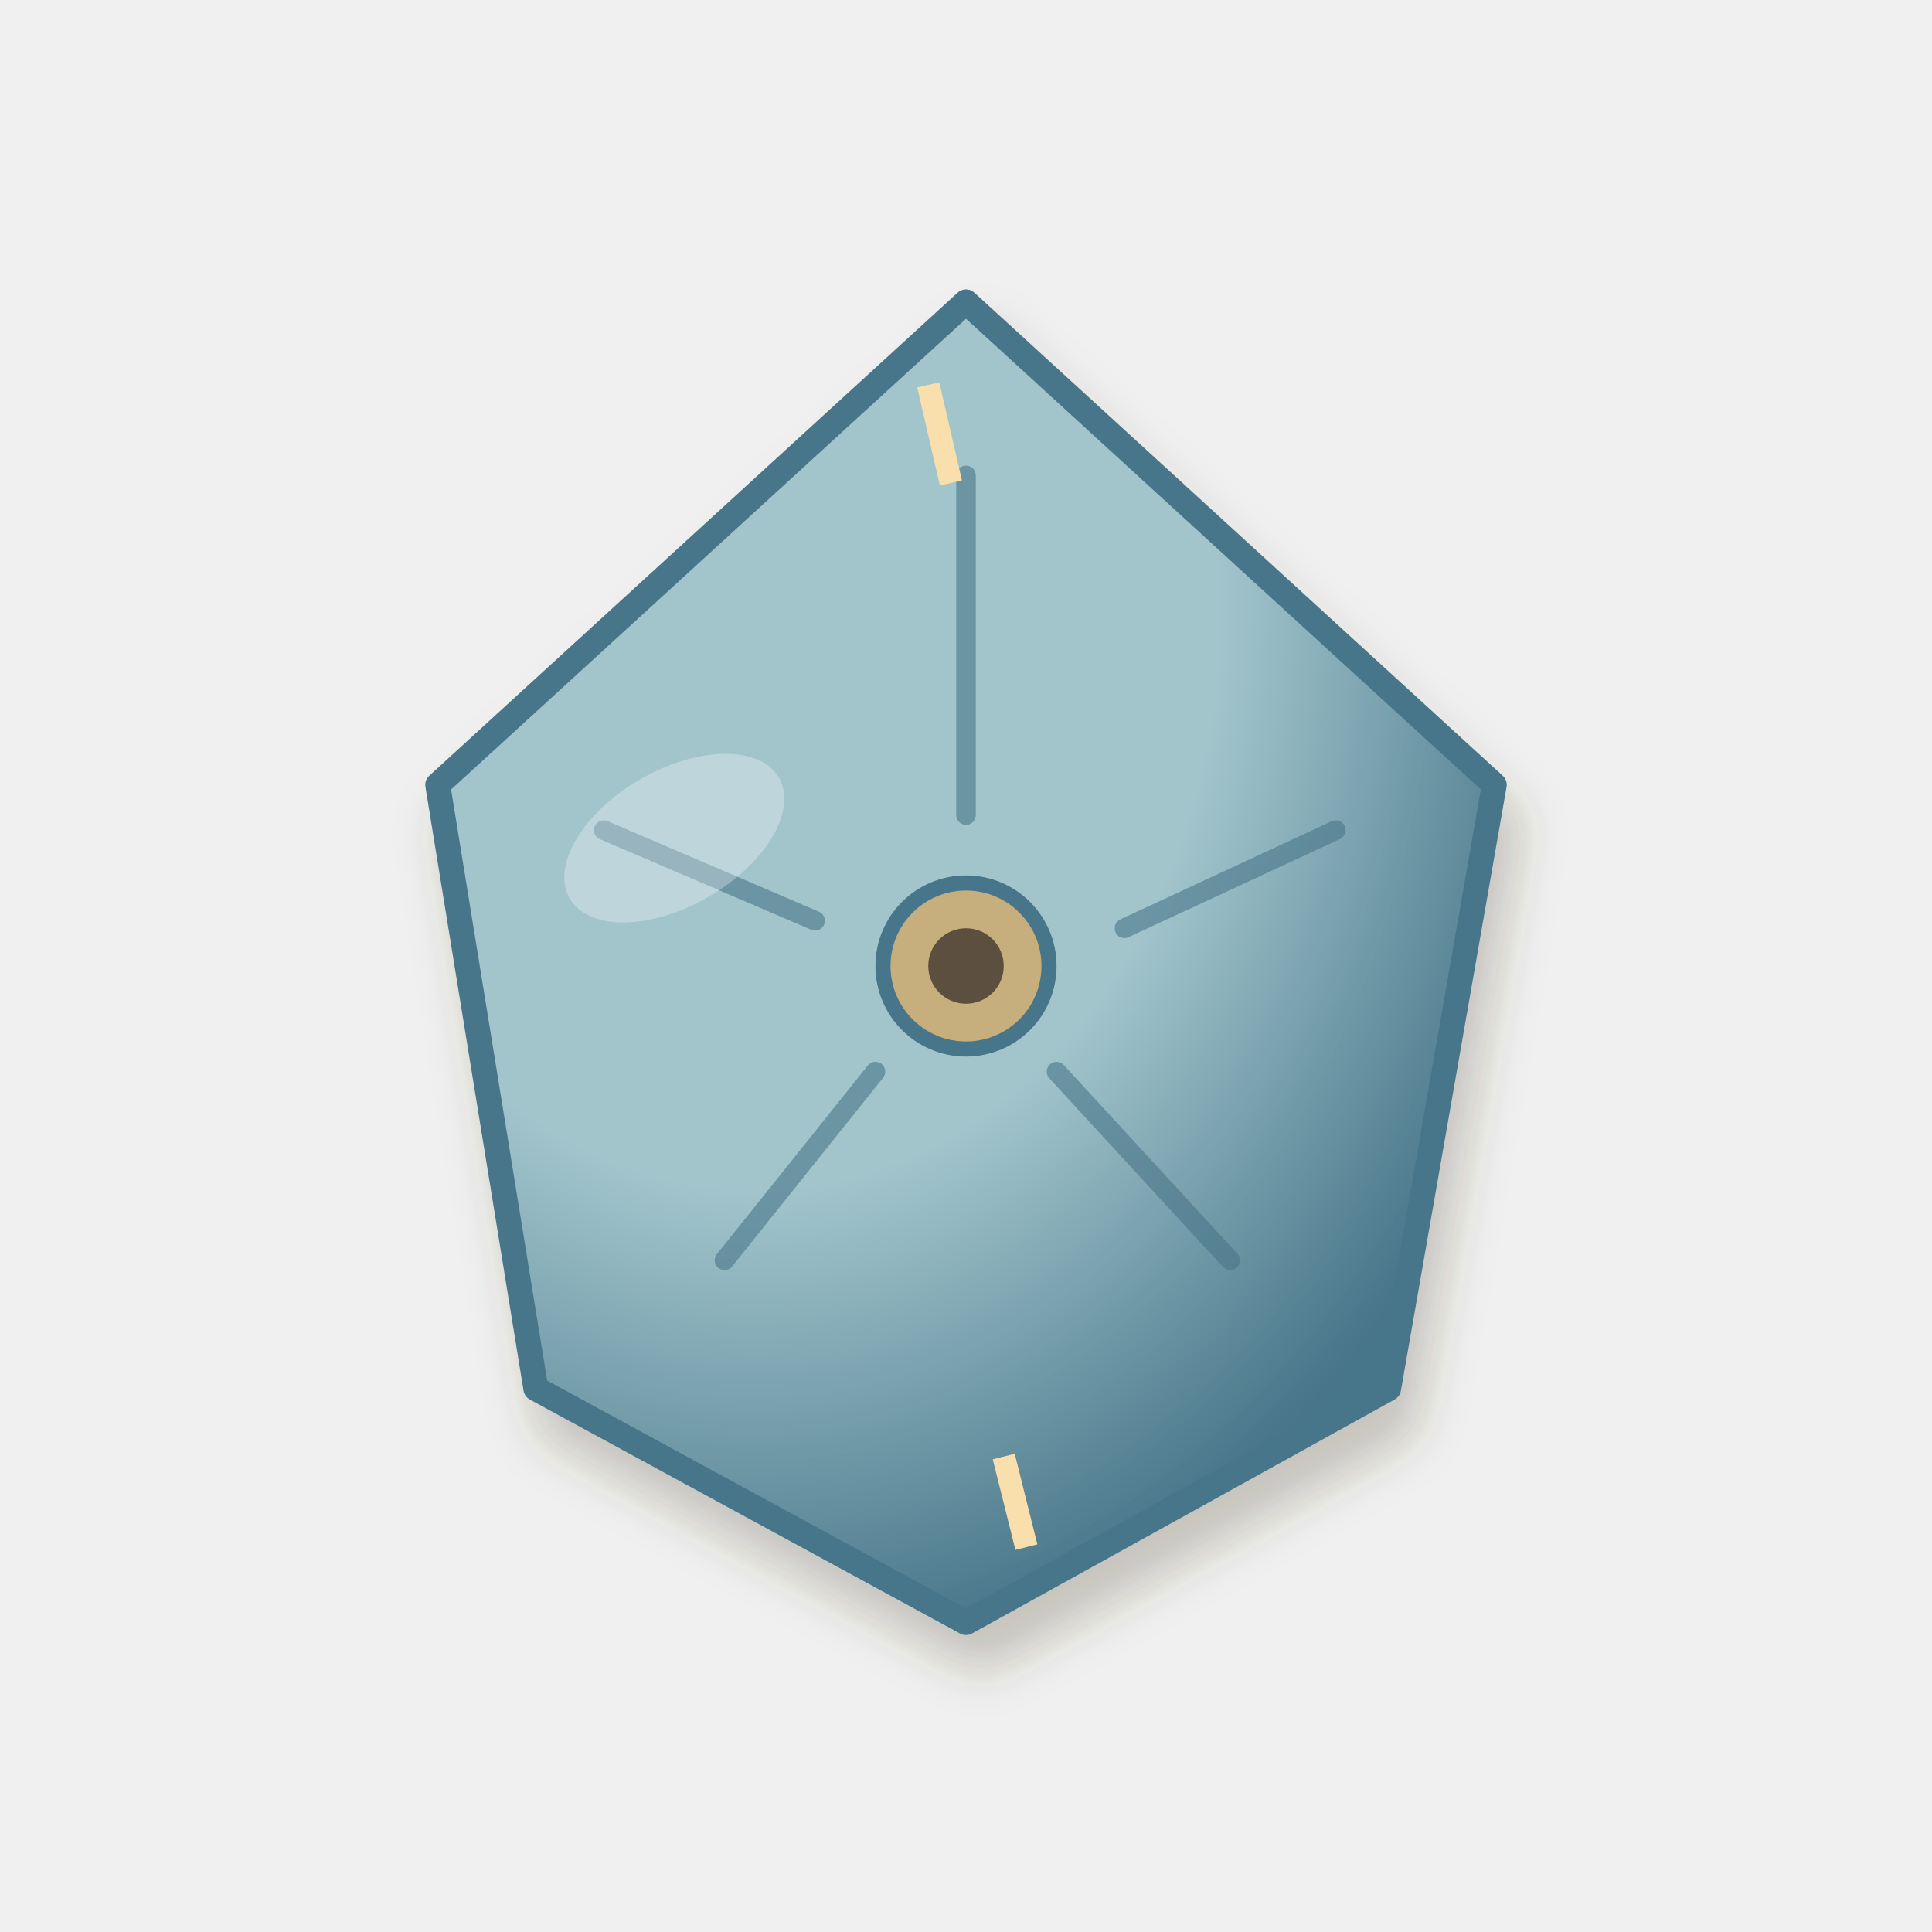
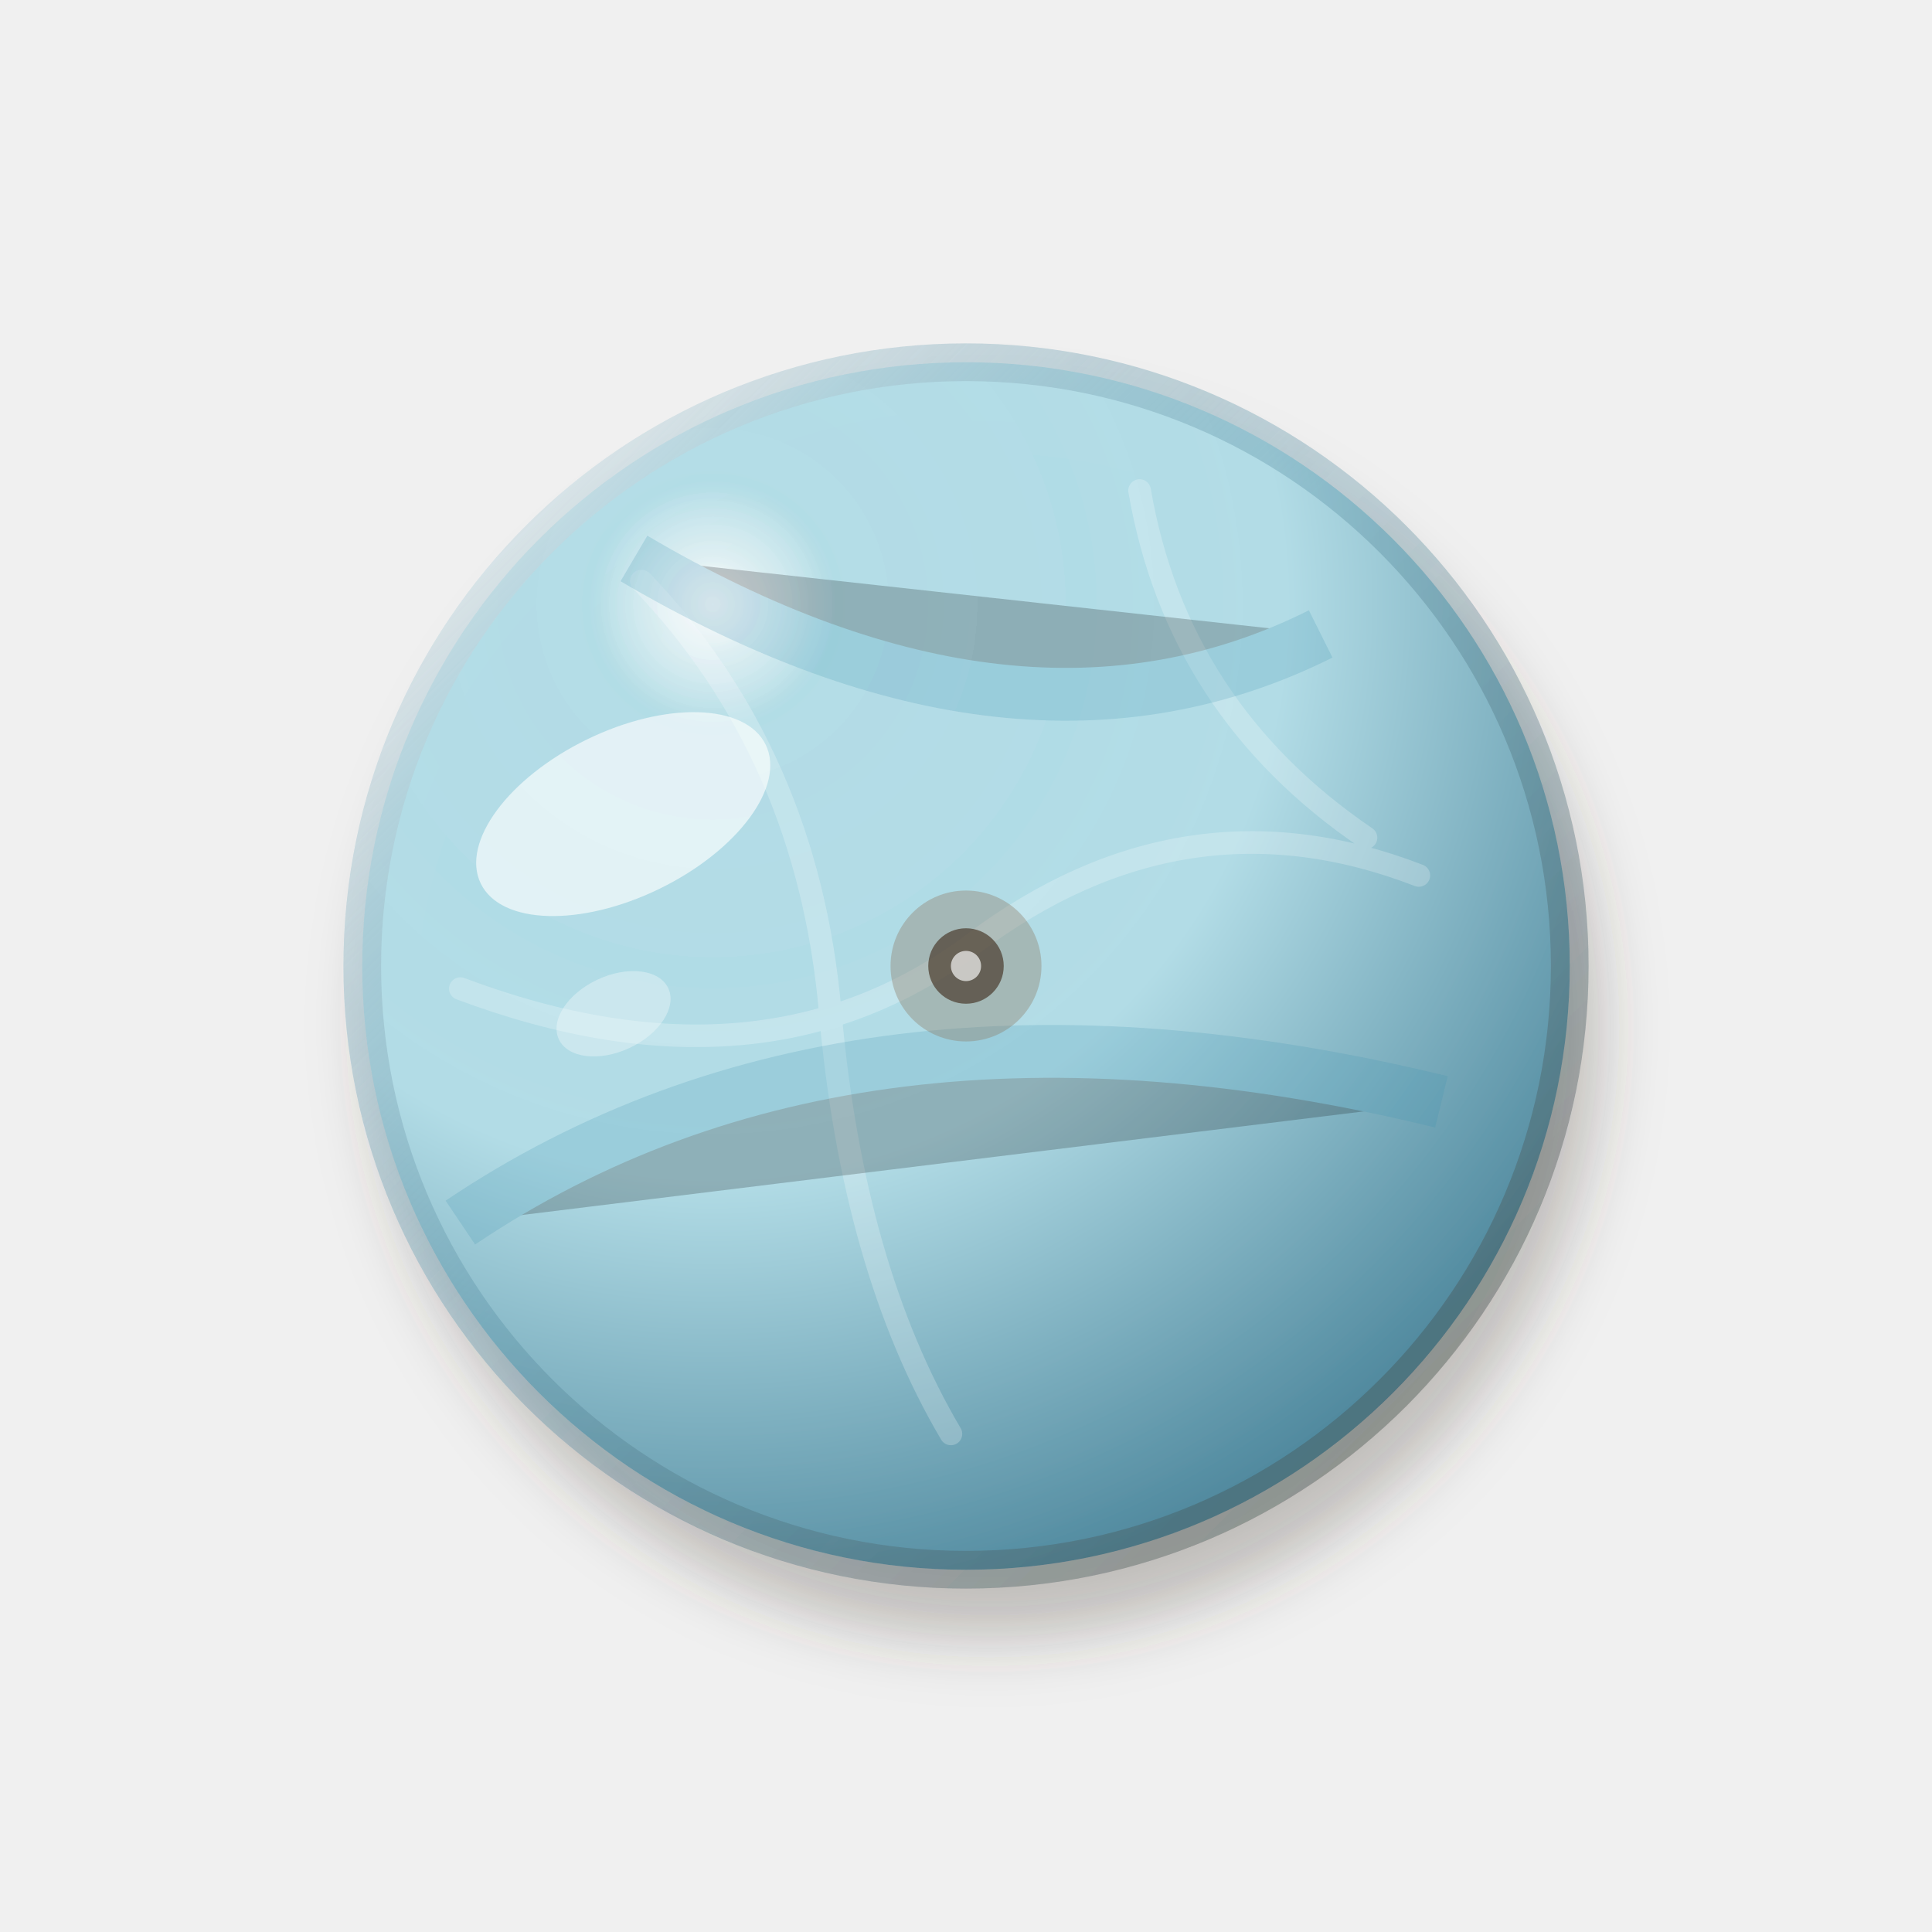
<svg xmlns="http://www.w3.org/2000/svg" width="256" height="256" viewBox="0 0 256 256">
  <defs>
-     <radialGradient id="gem" cx="30%" cy="23%" r="80%">
-       <stop stop-color="#a2c5cc" />
-       <stop offset=".55" stop-color="#a2c5cc" />
-       <stop offset="1" stop-color="#477589" />
+     <radialGradient id="gem" cx="29%" cy="20%" r="85%">
+       <stop stop-color="#fff" stop-opacity=".92" />
+       <stop offset=".12" stop-color="#b2dce6" stop-opacity=".98" />
+       <stop offset=".56" stop-color="#b2dce6" />
+       <stop offset="1" stop-color="#518a9f" />
    </radialGradient>
+     <linearGradient id="rim" x2="1" y2="1">
+       <stop stop-color="#fff" stop-opacity=".82" />
+       <stop offset=".45" stop-color="#518a9f" stop-opacity=".32" />
+       <stop offset="1" stop-color="#453b31" stop-opacity=".42" />
+     </linearGradient>
+     <clipPath id="clip">
+       <circle r="79" />
+     </clipPath>
    <filter id="shadow" x="-50%" y="-50%" width="200%" height="200%">
-       <feDropShadow dx="2" dy="5" stdDeviation="3" flood-color="#443a2b" flood-opacity=".25" />
+       <feDropShadow dx="3" dy="8" stdDeviation="4" flood-color="#443a2b" flood-opacity=".28" />
    </filter>
  </defs>
  <g transform="translate(128 128)" filter="url(#shadow)">
-     <g fill="url(#gem)" stroke="#477589" stroke-width="3.3" stroke-linejoin="round">
-       <path d="M0-88L70-24L56 56L0 87L-57 56L-70-24Z" />
+     <circle r="80" fill="url(#gem)" stroke="url(#rim)" stroke-width="5" />
+     <g clip-path="url(#clip)" fill="none" stroke="#fff" stroke-width="3" opacity=".22" stroke-linecap="round">
+       <path d="M-67 3Q-27 18 1-3T60-12M-43-51Q-21-28-18 6T-2 62M23-63Q28-34 53-17" />
    </g>
-     <g fill="none" stroke="#477589" stroke-width="2.6" opacity=".6" stroke-linecap="round">
-       <path d="M0-65L0-20M-48-18L-20-6M-32 39L-12 14M35 39L12 14M49-18L21-5" />
+     <g clip-path="url(#clip)">
+       <path d="M-67 34Q-15-1 63 18M-44-54Q7-24 47-44" stroke="#3d90ad" stroke-width="7" opacity=".2" />
    </g>
-     <ellipse cx="-25" cy="-34" rx="16" ry="9" fill="white" opacity=".3" transform="rotate(-30)" />
-     <circle r="11" fill="#c6af7c" stroke="#477589" stroke-width="2" />
-     <circle r="5" fill="#5c503f" />
-     <path d="M-5-77L-2-64M5 65L8 77" fill="none" stroke="#f8dfab" stroke-width="3" />
+     <ellipse cx="-32" cy="-38" rx="21" ry="11" fill="#fff" opacity=".62" transform="rotate(-26)" />
+     <ellipse cx="-45" cy="-14" rx="8" ry="5" fill="#fff" opacity=".32" transform="rotate(-25)" />
+     <circle r="10" fill="#8b7862" opacity=".36" />
+     <circle r="5" fill="#514638" opacity=".76" />
+     <circle r="2" fill="#fff" opacity=".65" />
  </g>
</svg>
